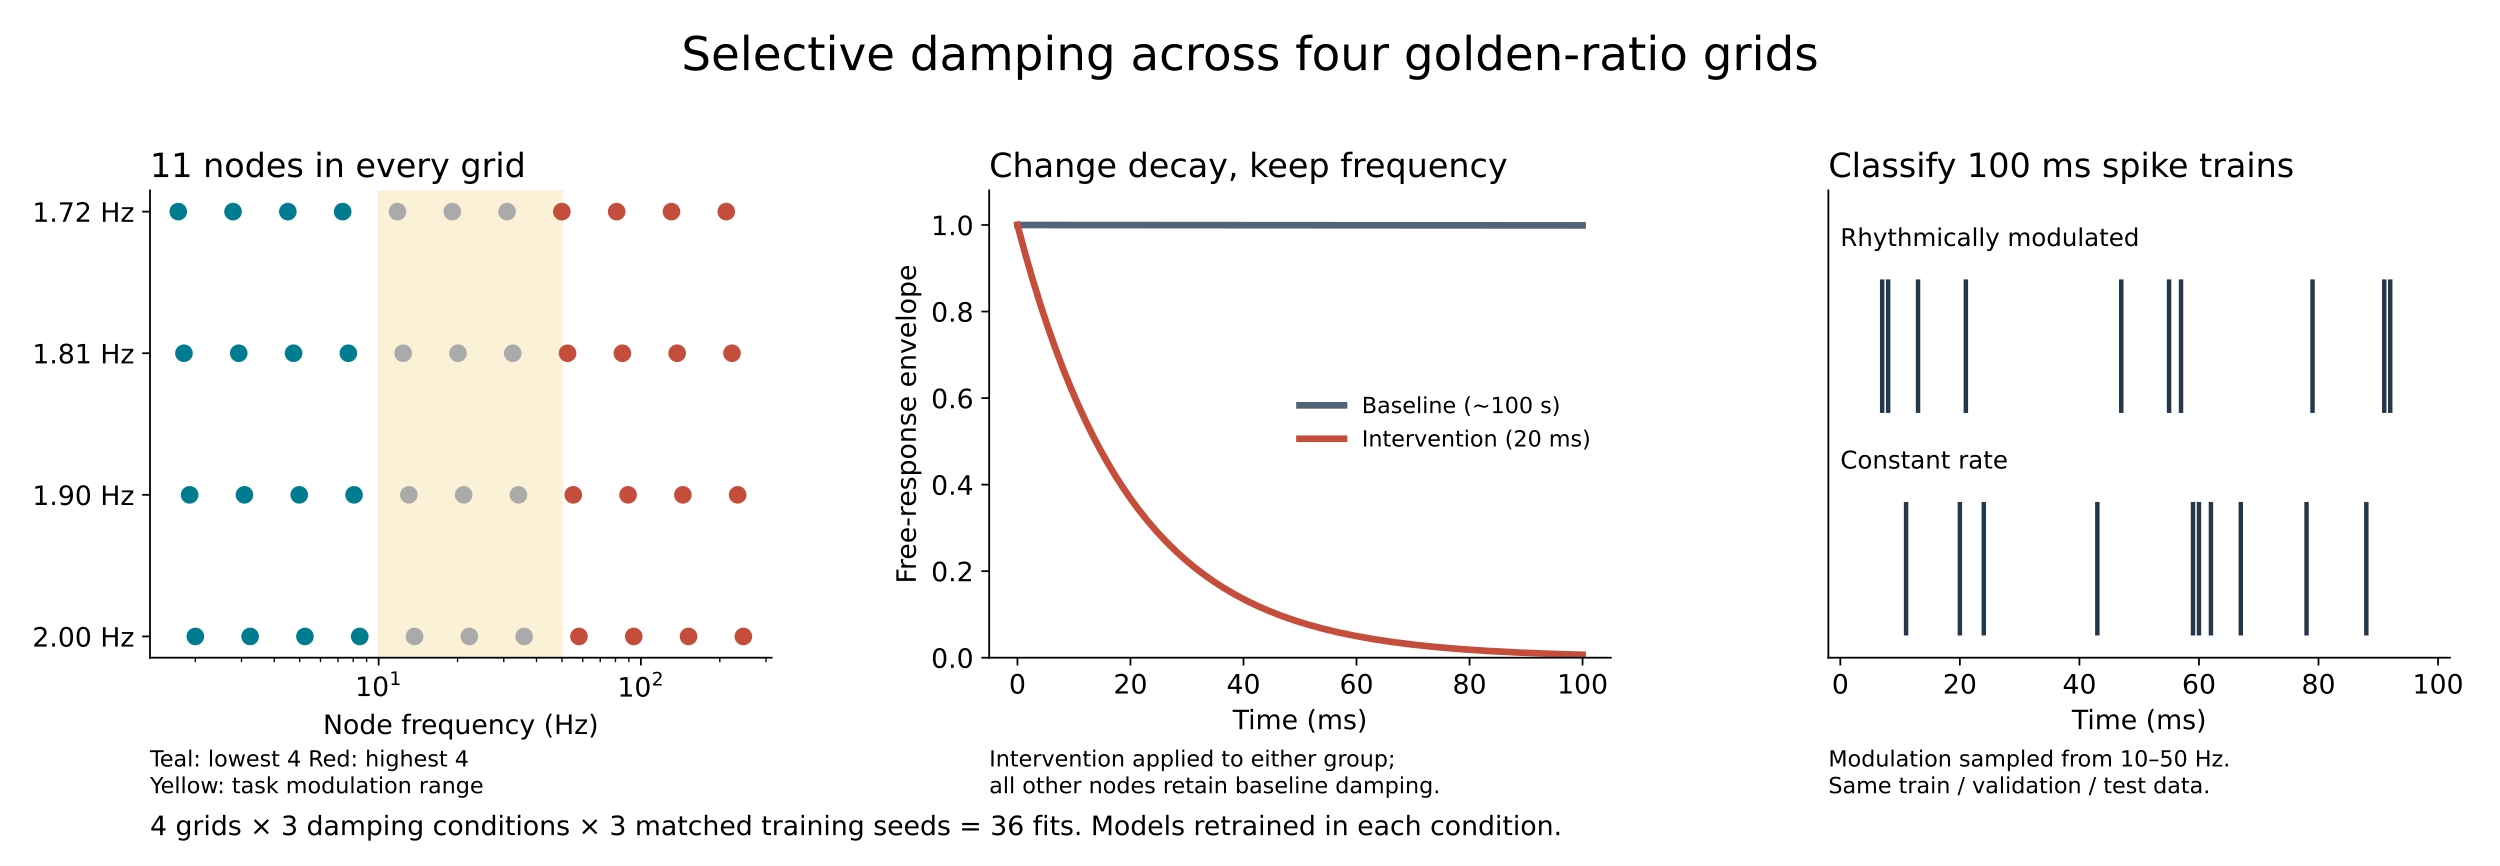
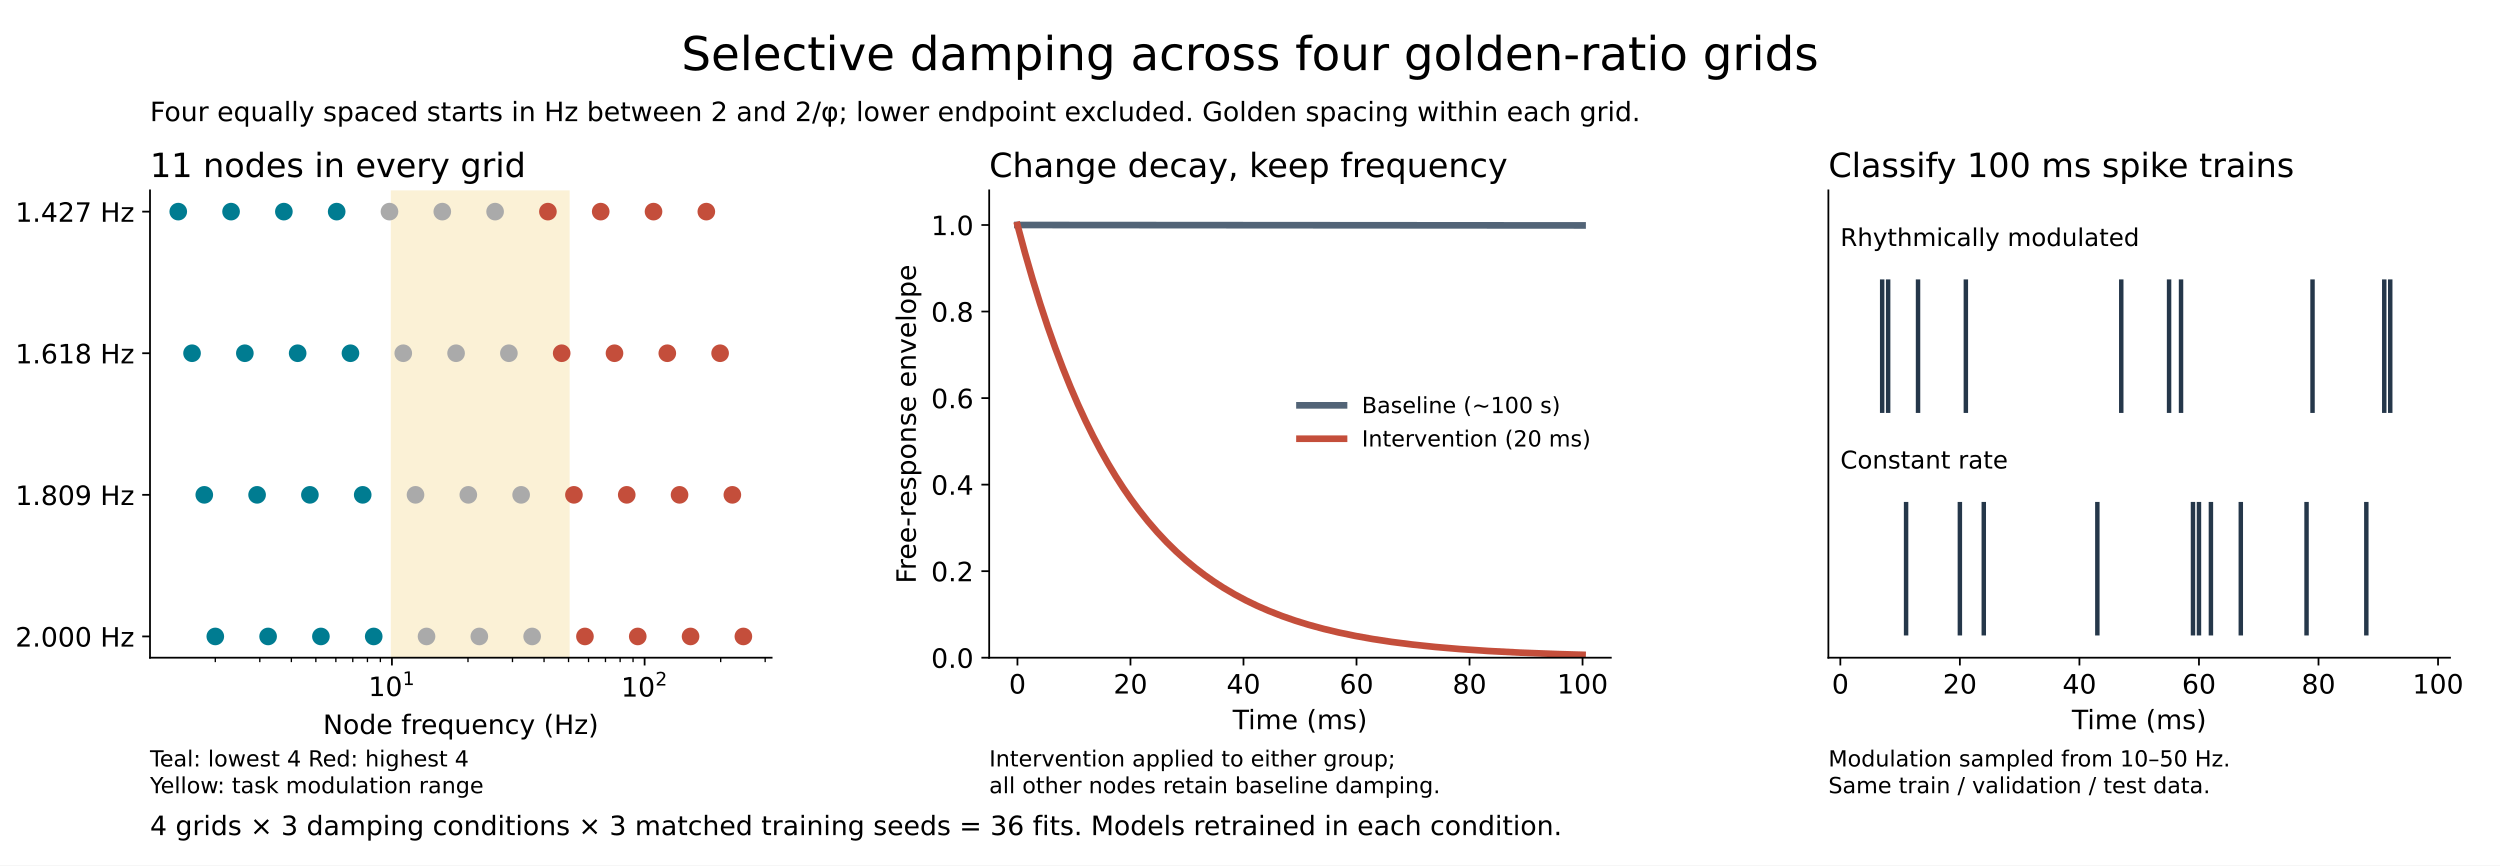
<svg xmlns="http://www.w3.org/2000/svg" xmlns:xlink="http://www.w3.org/1999/xlink" width="1123.2pt" height="388.8pt" viewBox="0 0 1123.2 388.8" version="1.1">
  <defs>
    <style type="text/css">*{stroke-linejoin: round; stroke-linecap: butt}</style>
  </defs>
  <g id="figure_1">
    <g id="patch_1">
      <path d="M 0 388.8 L 1123.2 388.8 L 1123.2 0 L 0 0 z " style="fill: #ffffff" />
    </g>
    <g id="axes_1">
      <g id="patch_2">
        <path d="M 67.392 295.488 L 346.674 295.488 L 346.674 85.536 L 67.392 85.536 z " style="fill: #ffffff" />
      </g>
      <g id="patch_3">
-         <path d="M 170.114 295.488 L 252.467 295.488 L 252.467 85.536 L 170.114 85.536 z " clip-path="url(#pffa0cc10d2)" style="fill: #f1cf75; opacity: 0.3; stroke: #f1cf75; stroke-linejoin: miter" />
+         <path d="M 176.082 295.488 L 255.435 295.488 L 255.435 85.536 L 176.082 85.536 z " clip-path="url(#p1a010ccab4)" style="fill: #f1cf75; opacity: 0.3; stroke: #f1cf75; stroke-linejoin: miter" />
      </g>
      <g id="PathCollection_1">
        <defs>
-           <path id="m95079f60ad" d="M 0 3.464 C 0.919 3.464 1.8 3.099 2.449 2.449 C 3.099 1.8 3.464 0.919 3.464 0 C 3.464 -0.919 3.099 -1.8 2.449 -2.449 C 1.8 -3.099 0.919 -3.464 0 -3.464 C -0.919 -3.464 -1.8 -3.099 -2.449 -2.449 C -3.099 -1.8 -3.464 -0.919 -3.464 0 C -3.464 0.919 -3.099 1.8 -2.449 2.449 C -1.8 3.099 -0.919 3.464 0 3.464 z " style="stroke: #007c91" />
+           <path id="mc87173287a" d="M 0 3.464 C 0.919 3.464 1.8 3.099 2.449 2.449 C 3.099 1.8 3.464 0.919 3.464 0 C 3.464 -0.919 3.099 -1.8 2.449 -2.449 C 1.8 -3.099 0.919 -3.464 0 -3.464 C -0.919 -3.464 -1.8 -3.099 -2.449 -2.449 C -3.099 -1.8 -3.464 -0.919 -3.464 0 C -3.464 0.919 -3.099 1.8 -2.449 2.449 C -1.8 3.099 -0.919 3.464 0 3.464 z " style="stroke: #007c91" />
        </defs>
-         <g clip-path="url(#pffa0cc10d2)">
-           <use xlink:href="#m95079f60ad" x="87.762" y="285.945" style="fill: #007c91; stroke: #007c91" />
-           <use xlink:href="#m95079f60ad" x="112.384" y="285.945" style="fill: #007c91; stroke: #007c91" />
-           <use xlink:href="#m95079f60ad" x="137.005" y="285.945" style="fill: #007c91; stroke: #007c91" />
-           <use xlink:href="#m95079f60ad" x="161.627" y="285.945" style="fill: #007c91; stroke: #007c91" />
+         <g clip-path="url(#p1a010ccab4)">
+           <use xlink:href="#mc87173287a" x="96.728" y="285.945" style="fill: #007c91; stroke: #007c91" />
+           <use xlink:href="#mc87173287a" x="120.453" y="285.945" style="fill: #007c91; stroke: #007c91" />
+           <use xlink:href="#mc87173287a" x="144.179" y="285.945" style="fill: #007c91; stroke: #007c91" />
+           <use xlink:href="#mc87173287a" x="167.904" y="285.945" style="fill: #007c91; stroke: #007c91" />
        </g>
      </g>
      <g id="PathCollection_2">
        <defs>
-           <path id="m338fa747eb" d="M 0 3.464 C 0.919 3.464 1.8 3.099 2.449 2.449 C 3.099 1.8 3.464 0.919 3.464 0 C 3.464 -0.919 3.099 -1.8 2.449 -2.449 C 1.8 -3.099 0.919 -3.464 0 -3.464 C -0.919 -3.464 -1.8 -3.099 -2.449 -2.449 C -3.099 -1.8 -3.464 -0.919 -3.464 0 C -3.464 0.919 -3.099 1.8 -2.449 2.449 C -1.8 3.099 -0.919 3.464 0 3.464 z " style="stroke: #aaaaaa" />
+           <path id="mfd37c1ee9c" d="M 0 3.464 C 0.919 3.464 1.8 3.099 2.449 2.449 C 3.099 1.8 3.464 0.919 3.464 0 C 3.464 -0.919 3.099 -1.8 2.449 -2.449 C 1.8 -3.099 0.919 -3.464 0 -3.464 C -0.919 -3.464 -1.8 -3.099 -2.449 -2.449 C -3.099 -1.8 -3.464 -0.919 -3.464 0 C -3.464 0.919 -3.099 1.8 -2.449 2.449 C -1.8 3.099 -0.919 3.464 0 3.464 z " style="stroke: #aaaaaa" />
        </defs>
-         <g clip-path="url(#pffa0cc10d2)">
-           <use xlink:href="#m338fa747eb" x="186.249" y="285.945" style="fill: #aaaaaa; stroke: #aaaaaa" />
-           <use xlink:href="#m338fa747eb" x="210.871" y="285.945" style="fill: #aaaaaa; stroke: #aaaaaa" />
-           <use xlink:href="#m338fa747eb" x="235.492" y="285.945" style="fill: #aaaaaa; stroke: #aaaaaa" />
+         <g clip-path="url(#p1a010ccab4)">
+           <use xlink:href="#mfd37c1ee9c" x="191.629" y="285.945" style="fill: #aaaaaa; stroke: #aaaaaa" />
+           <use xlink:href="#mfd37c1ee9c" x="215.354" y="285.945" style="fill: #aaaaaa; stroke: #aaaaaa" />
+           <use xlink:href="#mfd37c1ee9c" x="239.079" y="285.945" style="fill: #aaaaaa; stroke: #aaaaaa" />
        </g>
      </g>
      <g id="PathCollection_3">
        <defs>
-           <path id="m50a2bd7479" d="M 0 3.464 C 0.919 3.464 1.8 3.099 2.449 2.449 C 3.099 1.8 3.464 0.919 3.464 0 C 3.464 -0.919 3.099 -1.8 2.449 -2.449 C 1.8 -3.099 0.919 -3.464 0 -3.464 C -0.919 -3.464 -1.8 -3.099 -2.449 -2.449 C -3.099 -1.8 -3.464 -0.919 -3.464 0 C -3.464 0.919 -3.099 1.8 -2.449 2.449 C -1.8 3.099 -0.919 3.464 0 3.464 z " style="stroke: #c44e3b" />
+           <path id="m18fc895b83" d="M 0 3.464 C 0.919 3.464 1.8 3.099 2.449 2.449 C 3.099 1.8 3.464 0.919 3.464 0 C 3.464 -0.919 3.099 -1.8 2.449 -2.449 C 1.8 -3.099 0.919 -3.464 0 -3.464 C -0.919 -3.464 -1.8 -3.099 -2.449 -2.449 C -3.099 -1.8 -3.464 -0.919 -3.464 0 C -3.464 0.919 -3.099 1.8 -2.449 2.449 C -1.8 3.099 -0.919 3.464 0 3.464 z " style="stroke: #c44e3b" />
        </defs>
-         <g clip-path="url(#pffa0cc10d2)">
-           <use xlink:href="#m50a2bd7479" x="260.114" y="285.945" style="fill: #c44e3b; stroke: #c44e3b" />
-           <use xlink:href="#m50a2bd7479" x="284.736" y="285.945" style="fill: #c44e3b; stroke: #c44e3b" />
-           <use xlink:href="#m50a2bd7479" x="309.358" y="285.945" style="fill: #c44e3b; stroke: #c44e3b" />
-           <use xlink:href="#m50a2bd7479" x="333.98" y="285.945" style="fill: #c44e3b; stroke: #c44e3b" />
+         <g clip-path="url(#p1a010ccab4)">
+           <use xlink:href="#m18fc895b83" x="262.804" y="285.945" style="fill: #c44e3b; stroke: #c44e3b" />
+           <use xlink:href="#m18fc895b83" x="286.529" y="285.945" style="fill: #c44e3b; stroke: #c44e3b" />
+           <use xlink:href="#m18fc895b83" x="310.254" y="285.945" style="fill: #c44e3b; stroke: #c44e3b" />
+           <use xlink:href="#m18fc895b83" x="333.98" y="285.945" style="fill: #c44e3b; stroke: #c44e3b" />
        </g>
      </g>
      <g id="PathCollection_4">
-         <g clip-path="url(#pffa0cc10d2)">
-           <use xlink:href="#m95079f60ad" x="85.203" y="222.323" style="fill: #007c91; stroke: #007c91" />
-           <use xlink:href="#m95079f60ad" x="109.825" y="222.323" style="fill: #007c91; stroke: #007c91" />
-           <use xlink:href="#m95079f60ad" x="134.447" y="222.323" style="fill: #007c91; stroke: #007c91" />
-           <use xlink:href="#m95079f60ad" x="159.069" y="222.323" style="fill: #007c91; stroke: #007c91" />
+         <g clip-path="url(#p1a010ccab4)">
+           <use xlink:href="#mc87173287a" x="91.78" y="222.323" style="fill: #007c91; stroke: #007c91" />
+           <use xlink:href="#mc87173287a" x="115.505" y="222.323" style="fill: #007c91; stroke: #007c91" />
+           <use xlink:href="#mc87173287a" x="139.23" y="222.323" style="fill: #007c91; stroke: #007c91" />
+           <use xlink:href="#mc87173287a" x="162.955" y="222.323" style="fill: #007c91; stroke: #007c91" />
        </g>
      </g>
      <g id="PathCollection_5">
-         <g clip-path="url(#pffa0cc10d2)">
-           <use xlink:href="#m338fa747eb" x="183.691" y="222.323" style="fill: #aaaaaa; stroke: #aaaaaa" />
-           <use xlink:href="#m338fa747eb" x="208.312" y="222.323" style="fill: #aaaaaa; stroke: #aaaaaa" />
-           <use xlink:href="#m338fa747eb" x="232.934" y="222.323" style="fill: #aaaaaa; stroke: #aaaaaa" />
+         <g clip-path="url(#p1a010ccab4)">
+           <use xlink:href="#mfd37c1ee9c" x="186.681" y="222.323" style="fill: #aaaaaa; stroke: #aaaaaa" />
+           <use xlink:href="#mfd37c1ee9c" x="210.406" y="222.323" style="fill: #aaaaaa; stroke: #aaaaaa" />
+           <use xlink:href="#mfd37c1ee9c" x="234.131" y="222.323" style="fill: #aaaaaa; stroke: #aaaaaa" />
        </g>
      </g>
      <g id="PathCollection_6">
-         <g clip-path="url(#pffa0cc10d2)">
-           <use xlink:href="#m50a2bd7479" x="257.556" y="222.323" style="fill: #c44e3b; stroke: #c44e3b" />
-           <use xlink:href="#m50a2bd7479" x="282.178" y="222.323" style="fill: #c44e3b; stroke: #c44e3b" />
-           <use xlink:href="#m50a2bd7479" x="306.799" y="222.323" style="fill: #c44e3b; stroke: #c44e3b" />
-           <use xlink:href="#m50a2bd7479" x="331.421" y="222.323" style="fill: #c44e3b; stroke: #c44e3b" />
+         <g clip-path="url(#p1a010ccab4)">
+           <use xlink:href="#m18fc895b83" x="257.856" y="222.323" style="fill: #c44e3b; stroke: #c44e3b" />
+           <use xlink:href="#m18fc895b83" x="281.581" y="222.323" style="fill: #c44e3b; stroke: #c44e3b" />
+           <use xlink:href="#m18fc895b83" x="305.306" y="222.323" style="fill: #c44e3b; stroke: #c44e3b" />
+           <use xlink:href="#m18fc895b83" x="329.031" y="222.323" style="fill: #c44e3b; stroke: #c44e3b" />
        </g>
      </g>
      <g id="PathCollection_7">
-         <g clip-path="url(#pffa0cc10d2)">
-           <use xlink:href="#m95079f60ad" x="82.645" y="158.701" style="fill: #007c91; stroke: #007c91" />
-           <use xlink:href="#m95079f60ad" x="107.267" y="158.701" style="fill: #007c91; stroke: #007c91" />
-           <use xlink:href="#m95079f60ad" x="131.889" y="158.701" style="fill: #007c91; stroke: #007c91" />
-           <use xlink:href="#m95079f60ad" x="156.51" y="158.701" style="fill: #007c91; stroke: #007c91" />
+         <g clip-path="url(#p1a010ccab4)">
+           <use xlink:href="#mc87173287a" x="86.279" y="158.701" style="fill: #007c91; stroke: #007c91" />
+           <use xlink:href="#mc87173287a" x="110.004" y="158.701" style="fill: #007c91; stroke: #007c91" />
+           <use xlink:href="#mc87173287a" x="133.729" y="158.701" style="fill: #007c91; stroke: #007c91" />
+           <use xlink:href="#mc87173287a" x="157.455" y="158.701" style="fill: #007c91; stroke: #007c91" />
        </g>
      </g>
      <g id="PathCollection_8">
-         <g clip-path="url(#pffa0cc10d2)">
-           <use xlink:href="#m338fa747eb" x="181.132" y="158.701" style="fill: #aaaaaa; stroke: #aaaaaa" />
-           <use xlink:href="#m338fa747eb" x="205.754" y="158.701" style="fill: #aaaaaa; stroke: #aaaaaa" />
-           <use xlink:href="#m338fa747eb" x="230.376" y="158.701" style="fill: #aaaaaa; stroke: #aaaaaa" />
+         <g clip-path="url(#p1a010ccab4)">
+           <use xlink:href="#mfd37c1ee9c" x="181.18" y="158.701" style="fill: #aaaaaa; stroke: #aaaaaa" />
+           <use xlink:href="#mfd37c1ee9c" x="204.905" y="158.701" style="fill: #aaaaaa; stroke: #aaaaaa" />
+           <use xlink:href="#mfd37c1ee9c" x="228.63" y="158.701" style="fill: #aaaaaa; stroke: #aaaaaa" />
        </g>
      </g>
      <g id="PathCollection_9">
-         <g clip-path="url(#pffa0cc10d2)">
-           <use xlink:href="#m50a2bd7479" x="254.997" y="158.701" style="fill: #c44e3b; stroke: #c44e3b" />
-           <use xlink:href="#m50a2bd7479" x="279.619" y="158.701" style="fill: #c44e3b; stroke: #c44e3b" />
-           <use xlink:href="#m50a2bd7479" x="304.241" y="158.701" style="fill: #c44e3b; stroke: #c44e3b" />
-           <use xlink:href="#m50a2bd7479" x="328.863" y="158.701" style="fill: #c44e3b; stroke: #c44e3b" />
+         <g clip-path="url(#p1a010ccab4)">
+           <use xlink:href="#m18fc895b83" x="252.355" y="158.701" style="fill: #c44e3b; stroke: #c44e3b" />
+           <use xlink:href="#m18fc895b83" x="276.08" y="158.701" style="fill: #c44e3b; stroke: #c44e3b" />
+           <use xlink:href="#m18fc895b83" x="299.805" y="158.701" style="fill: #c44e3b; stroke: #c44e3b" />
+           <use xlink:href="#m18fc895b83" x="323.53" y="158.701" style="fill: #c44e3b; stroke: #c44e3b" />
        </g>
      </g>
      <g id="PathCollection_10">
-         <g clip-path="url(#pffa0cc10d2)">
-           <use xlink:href="#m95079f60ad" x="80.087" y="95.079" style="fill: #007c91; stroke: #007c91" />
-           <use xlink:href="#m95079f60ad" x="104.708" y="95.079" style="fill: #007c91; stroke: #007c91" />
-           <use xlink:href="#m95079f60ad" x="129.33" y="95.079" style="fill: #007c91; stroke: #007c91" />
-           <use xlink:href="#m95079f60ad" x="153.952" y="95.079" style="fill: #007c91; stroke: #007c91" />
+         <g clip-path="url(#p1a010ccab4)">
+           <use xlink:href="#mc87173287a" x="80.087" y="95.079" style="fill: #007c91; stroke: #007c91" />
+           <use xlink:href="#mc87173287a" x="103.812" y="95.079" style="fill: #007c91; stroke: #007c91" />
+           <use xlink:href="#mc87173287a" x="127.537" y="95.079" style="fill: #007c91; stroke: #007c91" />
+           <use xlink:href="#mc87173287a" x="151.262" y="95.079" style="fill: #007c91; stroke: #007c91" />
        </g>
      </g>
      <g id="PathCollection_11">
-         <g clip-path="url(#pffa0cc10d2)">
-           <use xlink:href="#m338fa747eb" x="178.574" y="95.079" style="fill: #aaaaaa; stroke: #aaaaaa" />
-           <use xlink:href="#m338fa747eb" x="203.195" y="95.079" style="fill: #aaaaaa; stroke: #aaaaaa" />
-           <use xlink:href="#m338fa747eb" x="227.817" y="95.079" style="fill: #aaaaaa; stroke: #aaaaaa" />
+         <g clip-path="url(#p1a010ccab4)">
+           <use xlink:href="#mfd37c1ee9c" x="174.987" y="95.079" style="fill: #aaaaaa; stroke: #aaaaaa" />
+           <use xlink:href="#mfd37c1ee9c" x="198.712" y="95.079" style="fill: #aaaaaa; stroke: #aaaaaa" />
+           <use xlink:href="#mfd37c1ee9c" x="222.437" y="95.079" style="fill: #aaaaaa; stroke: #aaaaaa" />
        </g>
      </g>
      <g id="PathCollection_12">
-         <g clip-path="url(#pffa0cc10d2)">
-           <use xlink:href="#m50a2bd7479" x="252.439" y="95.079" style="fill: #c44e3b; stroke: #c44e3b" />
-           <use xlink:href="#m50a2bd7479" x="277.061" y="95.079" style="fill: #c44e3b; stroke: #c44e3b" />
-           <use xlink:href="#m50a2bd7479" x="301.682" y="95.079" style="fill: #c44e3b; stroke: #c44e3b" />
-           <use xlink:href="#m50a2bd7479" x="326.304" y="95.079" style="fill: #c44e3b; stroke: #c44e3b" />
+         <g clip-path="url(#p1a010ccab4)">
+           <use xlink:href="#m18fc895b83" x="246.163" y="95.079" style="fill: #c44e3b; stroke: #c44e3b" />
+           <use xlink:href="#m18fc895b83" x="269.888" y="95.079" style="fill: #c44e3b; stroke: #c44e3b" />
+           <use xlink:href="#m18fc895b83" x="293.613" y="95.079" style="fill: #c44e3b; stroke: #c44e3b" />
+           <use xlink:href="#m18fc895b83" x="317.338" y="95.079" style="fill: #c44e3b; stroke: #c44e3b" />
        </g>
      </g>
      <g id="matplotlib.axis_1">
        <g id="xtick_1">
          <g id="line2d_1">
            <defs>
-               <path id="mb43601b76a" d="M 0 0 L 0 3.5 " style="stroke: #000000; stroke-width: 0.8" />
+               <path id="mfb745b99f3" d="M 0 0 L 0 3.5 " style="stroke: #000000; stroke-width: 0.8" />
            </defs>
            <g>
-               <use xlink:href="#mb43601b76a" x="170.114" y="295.488" style="stroke: #000000; stroke-width: 0.8" />
+               <use xlink:href="#mfb745b99f3" x="176.082" y="295.488" style="stroke: #000000; stroke-width: 0.8" />
            </g>
          </g>
          <g id="text_1">
-             <g transform="translate(159.5543 313.648)">
+             <g transform="translate(165.5216 313.648)">
              <text>
                <tspan x="0" y="-0.919" style="font-size: 12px; font-family: 'DejaVu Sans'">1</tspan>
                <tspan x="7.635" y="-0.919" style="font-size: 12px; font-family: 'DejaVu Sans'">0</tspan>
                <tspan x="15.384" y="-5.875" style="font-size: 8.4px; font-family: 'DejaVu Sans'">1</tspan>
              </text>
            </g>
          </g>
        </g>
        <g id="xtick_2">
          <g id="line2d_2">
            <g>
-               <use xlink:href="#mb43601b76a" x="287.934" y="295.488" style="stroke: #000000; stroke-width: 0.8" />
+               <use xlink:href="#mfb745b99f3" x="289.611" y="295.488" style="stroke: #000000; stroke-width: 0.8" />
            </g>
          </g>
          <g id="text_2">
-             <g transform="translate(277.3738 313.768)">
+             <g transform="translate(279.0507 313.768)">
              <text>
                <tspan x="0" y="-0.81" style="font-size: 12px; font-family: 'DejaVu Sans'">1</tspan>
                <tspan x="7.635" y="-0.81" style="font-size: 12px; font-family: 'DejaVu Sans'">0</tspan>
                <tspan x="15.384" y="-5.766" style="font-size: 8.4px; font-family: 'DejaVu Sans'">2</tspan>
              </text>
            </g>
          </g>
        </g>
        <g id="xtick_3">
          <g id="line2d_3">
            <defs>
-               <path id="mdb4f5fe870" d="M 0 0 L 0 2 " style="stroke: #000000; stroke-width: 0.6" />
+               <path id="m3698ec9ee4" d="M 0 0 L 0 2 " style="stroke: #000000; stroke-width: 0.6" />
            </defs>
            <g>
-               <use xlink:href="#mdb4f5fe870" x="87.762" y="295.488" style="stroke: #000000; stroke-width: 0.6" />
+               <use xlink:href="#m3698ec9ee4" x="96.728" y="295.488" style="stroke: #000000; stroke-width: 0.6" />
            </g>
          </g>
        </g>
        <g id="xtick_4">
          <g id="line2d_4">
            <g>
-               <use xlink:href="#mdb4f5fe870" x="108.509" y="295.488" style="stroke: #000000; stroke-width: 0.6" />
+               <use xlink:href="#m3698ec9ee4" x="116.72" y="295.488" style="stroke: #000000; stroke-width: 0.6" />
            </g>
          </g>
        </g>
        <g id="xtick_5">
          <g id="line2d_5">
            <g>
-               <use xlink:href="#mdb4f5fe870" x="123.229" y="295.488" style="stroke: #000000; stroke-width: 0.6" />
+               <use xlink:href="#m3698ec9ee4" x="130.904" y="295.488" style="stroke: #000000; stroke-width: 0.6" />
            </g>
          </g>
        </g>
        <g id="xtick_6">
          <g id="line2d_6">
            <g>
-               <use xlink:href="#mdb4f5fe870" x="134.647" y="295.488" style="stroke: #000000; stroke-width: 0.6" />
+               <use xlink:href="#m3698ec9ee4" x="141.906" y="295.488" style="stroke: #000000; stroke-width: 0.6" />
            </g>
          </g>
        </g>
        <g id="xtick_7">
          <g id="line2d_7">
            <g>
-               <use xlink:href="#mdb4f5fe870" x="143.976" y="295.488" style="stroke: #000000; stroke-width: 0.6" />
+               <use xlink:href="#m3698ec9ee4" x="150.895" y="295.488" style="stroke: #000000; stroke-width: 0.6" />
            </g>
          </g>
        </g>
        <g id="xtick_8">
          <g id="line2d_8">
            <g>
-               <use xlink:href="#mdb4f5fe870" x="151.864" y="295.488" style="stroke: #000000; stroke-width: 0.6" />
+               <use xlink:href="#m3698ec9ee4" x="158.496" y="295.488" style="stroke: #000000; stroke-width: 0.6" />
            </g>
          </g>
        </g>
        <g id="xtick_9">
          <g id="line2d_9">
            <g>
-               <use xlink:href="#mdb4f5fe870" x="158.696" y="295.488" style="stroke: #000000; stroke-width: 0.6" />
+               <use xlink:href="#m3698ec9ee4" x="165.08" y="295.488" style="stroke: #000000; stroke-width: 0.6" />
            </g>
          </g>
        </g>
        <g id="xtick_10">
          <g id="line2d_10">
            <g>
-               <use xlink:href="#mdb4f5fe870" x="164.723" y="295.488" style="stroke: #000000; stroke-width: 0.6" />
+               <use xlink:href="#m3698ec9ee4" x="170.887" y="295.488" style="stroke: #000000; stroke-width: 0.6" />
            </g>
          </g>
        </g>
        <g id="xtick_11">
          <g id="line2d_11">
            <g>
-               <use xlink:href="#mdb4f5fe870" x="205.581" y="295.488" style="stroke: #000000; stroke-width: 0.6" />
+               <use xlink:href="#m3698ec9ee4" x="210.257" y="295.488" style="stroke: #000000; stroke-width: 0.6" />
            </g>
          </g>
        </g>
        <g id="xtick_12">
          <g id="line2d_12">
            <g>
-               <use xlink:href="#mdb4f5fe870" x="226.328" y="295.488" style="stroke: #000000; stroke-width: 0.6" />
+               <use xlink:href="#m3698ec9ee4" x="230.249" y="295.488" style="stroke: #000000; stroke-width: 0.6" />
            </g>
          </g>
        </g>
        <g id="xtick_13">
          <g id="line2d_13">
            <g>
-               <use xlink:href="#mdb4f5fe870" x="241.049" y="295.488" style="stroke: #000000; stroke-width: 0.6" />
+               <use xlink:href="#m3698ec9ee4" x="244.433" y="295.488" style="stroke: #000000; stroke-width: 0.6" />
            </g>
          </g>
        </g>
        <g id="xtick_14">
          <g id="line2d_14">
            <g>
-               <use xlink:href="#mdb4f5fe870" x="252.467" y="295.488" style="stroke: #000000; stroke-width: 0.6" />
+               <use xlink:href="#m3698ec9ee4" x="255.435" y="295.488" style="stroke: #000000; stroke-width: 0.6" />
            </g>
          </g>
        </g>
        <g id="xtick_15">
          <g id="line2d_15">
            <g>
-               <use xlink:href="#mdb4f5fe870" x="261.796" y="295.488" style="stroke: #000000; stroke-width: 0.6" />
+               <use xlink:href="#m3698ec9ee4" x="264.424" y="295.488" style="stroke: #000000; stroke-width: 0.6" />
            </g>
          </g>
        </g>
        <g id="xtick_16">
          <g id="line2d_16">
            <g>
-               <use xlink:href="#mdb4f5fe870" x="269.683" y="295.488" style="stroke: #000000; stroke-width: 0.6" />
+               <use xlink:href="#m3698ec9ee4" x="272.025" y="295.488" style="stroke: #000000; stroke-width: 0.6" />
            </g>
          </g>
        </g>
        <g id="xtick_17">
          <g id="line2d_17">
            <g>
-               <use xlink:href="#mdb4f5fe870" x="276.516" y="295.488" style="stroke: #000000; stroke-width: 0.6" />
+               <use xlink:href="#m3698ec9ee4" x="278.609" y="295.488" style="stroke: #000000; stroke-width: 0.6" />
            </g>
          </g>
        </g>
        <g id="xtick_18">
          <g id="line2d_18">
            <g>
-               <use xlink:href="#mdb4f5fe870" x="282.543" y="295.488" style="stroke: #000000; stroke-width: 0.6" />
+               <use xlink:href="#m3698ec9ee4" x="284.416" y="295.488" style="stroke: #000000; stroke-width: 0.6" />
            </g>
          </g>
        </g>
        <g id="xtick_19">
          <g id="line2d_19">
            <g>
-               <use xlink:href="#mdb4f5fe870" x="323.401" y="295.488" style="stroke: #000000; stroke-width: 0.6" />
+               <use xlink:href="#m3698ec9ee4" x="323.786" y="295.488" style="stroke: #000000; stroke-width: 0.6" />
            </g>
          </g>
        </g>
        <g id="xtick_20">
          <g id="line2d_20">
            <g>
-               <use xlink:href="#mdb4f5fe870" x="344.148" y="295.488" style="stroke: #000000; stroke-width: 0.6" />
+               <use xlink:href="#m3698ec9ee4" x="343.778" y="295.488" style="stroke: #000000; stroke-width: 0.6" />
            </g>
          </g>
        </g>
        <g id="text_3">
          <text style="font-size: 12px; font-family: 'DejaVu Sans'; text-anchor: middle" x="207.033" y="329.769" transform="rotate(-0 207.0331 329.7689)">Node frequency (Hz)</text>
        </g>
      </g>
      <g id="matplotlib.axis_2">
        <g id="ytick_1">
          <g id="line2d_21">
            <defs>
-               <path id="mdc897223fb" d="M 0 0 L -3.5 0 " style="stroke: #000000; stroke-width: 0.8" />
+               <path id="mecea7961d4" d="M 0 0 L -3.5 0 " style="stroke: #000000; stroke-width: 0.8" />
            </defs>
            <g>
-               <use xlink:href="#mdc897223fb" x="67.392" y="285.945" style="stroke: #000000; stroke-width: 0.8" />
+               <use xlink:href="#mecea7961d4" x="67.392" y="285.945" style="stroke: #000000; stroke-width: 0.8" />
            </g>
          </g>
          <g id="text_4">
-             <text style="font-size: 12px; font-family: 'DejaVu Sans'; text-anchor: end" x="60.392" y="290.503" transform="rotate(-0 60.392 290.5033)">2.00 Hz</text>
+             <text style="font-size: 12px; font-family: 'DejaVu Sans'; text-anchor: end" x="60.392" y="290.503" transform="rotate(-0 60.392 290.5033)">2.000 Hz</text>
          </g>
        </g>
        <g id="ytick_2">
          <g id="line2d_22">
            <g>
-               <use xlink:href="#mdc897223fb" x="67.392" y="222.323" style="stroke: #000000; stroke-width: 0.8" />
+               <use xlink:href="#mecea7961d4" x="67.392" y="222.323" style="stroke: #000000; stroke-width: 0.8" />
            </g>
          </g>
          <g id="text_5">
-             <text style="font-size: 12px; font-family: 'DejaVu Sans'; text-anchor: end" x="60.392" y="226.882" transform="rotate(-0 60.392 226.8815)">1.90 Hz</text>
+             <text style="font-size: 12px; font-family: 'DejaVu Sans'; text-anchor: end" x="60.392" y="226.882" transform="rotate(-0 60.392 226.8815)">1.809 Hz</text>
          </g>
        </g>
        <g id="ytick_3">
          <g id="line2d_23">
            <g>
-               <use xlink:href="#mdc897223fb" x="67.392" y="158.701" style="stroke: #000000; stroke-width: 0.8" />
+               <use xlink:href="#mecea7961d4" x="67.392" y="158.701" style="stroke: #000000; stroke-width: 0.8" />
            </g>
          </g>
          <g id="text_6">
-             <text style="font-size: 12px; font-family: 'DejaVu Sans'; text-anchor: end" x="60.392" y="163.26" transform="rotate(-0 60.392 163.2597)">1.81 Hz</text>
+             <text style="font-size: 12px; font-family: 'DejaVu Sans'; text-anchor: end" x="60.392" y="163.26" transform="rotate(-0 60.392 163.2597)">1.618 Hz</text>
          </g>
        </g>
        <g id="ytick_4">
          <g id="line2d_24">
            <g>
-               <use xlink:href="#mdc897223fb" x="67.392" y="95.079" style="stroke: #000000; stroke-width: 0.8" />
+               <use xlink:href="#mecea7961d4" x="67.392" y="95.079" style="stroke: #000000; stroke-width: 0.8" />
            </g>
          </g>
          <g id="text_7">
-             <text style="font-size: 12px; font-family: 'DejaVu Sans'; text-anchor: end" x="60.392" y="99.638" transform="rotate(-0 60.392 99.63787)">1.72 Hz</text>
+             <text style="font-size: 12px; font-family: 'DejaVu Sans'; text-anchor: end" x="60.392" y="99.638" transform="rotate(-0 60.392 99.63787)">1.427 Hz</text>
          </g>
        </g>
      </g>
      <g id="patch_4">
        <path d="M 67.392 295.488 L 67.392 85.536 " style="fill: none; stroke: #000000; stroke-width: 0.8; stroke-linejoin: miter; stroke-linecap: square" />
      </g>
      <g id="patch_5">
        <path d="M 67.392 295.488 L 346.674 295.488 " style="fill: none; stroke: #000000; stroke-width: 0.8; stroke-linejoin: miter; stroke-linecap: square" />
      </g>
      <g id="text_8">
        <text style="font-size: 10px; font-family: 'DejaVu Sans'" transform="translate(67.392 344.3713)">Teal: lowest 4   Red: highest 4</text>
        <text style="font-size: 10px; font-family: 'DejaVu Sans'" transform="translate(67.392 356.3741)">Yellow: task modulation range</text>
      </g>
      <g id="text_9">
        <text style="font-size: 15px; font-family: 'DejaVu Sans'; text-anchor: start" x="67.392" y="79.536" transform="rotate(-0 67.392 79.536)">11 nodes in every grid</text>
      </g>
    </g>
    <g id="axes_2">
      <g id="patch_6">
        <path d="M 444.423 295.488 L 723.705 295.488 L 723.705 85.536 L 444.423 85.536 z " style="fill: #ffffff" />
      </g>
      <g id="matplotlib.axis_3">
        <g id="xtick_21">
          <g id="line2d_25">
            <g>
-               <use xlink:href="#mb43601b76a" x="457.118" y="295.488" style="stroke: #000000; stroke-width: 0.8" />
+               <use xlink:href="#mfb745b99f3" x="457.118" y="295.488" style="stroke: #000000; stroke-width: 0.8" />
            </g>
          </g>
          <g id="text_10">
            <text style="font-size: 12px; font-family: 'DejaVu Sans'; text-anchor: middle" x="457.118" y="311.605" transform="rotate(-0 457.1176 311.6052)">0</text>
          </g>
        </g>
        <g id="xtick_22">
          <g id="line2d_26">
            <g>
-               <use xlink:href="#mb43601b76a" x="507.896" y="295.488" style="stroke: #000000; stroke-width: 0.8" />
+               <use xlink:href="#mfb745b99f3" x="507.896" y="295.488" style="stroke: #000000; stroke-width: 0.8" />
            </g>
          </g>
          <g id="text_11">
            <text style="font-size: 12px; font-family: 'DejaVu Sans'; text-anchor: middle" x="507.896" y="311.605" transform="rotate(-0 507.8961 311.6052)">20</text>
          </g>
        </g>
        <g id="xtick_23">
          <g id="line2d_27">
            <g>
-               <use xlink:href="#mb43601b76a" x="558.675" y="295.488" style="stroke: #000000; stroke-width: 0.8" />
+               <use xlink:href="#mfb745b99f3" x="558.675" y="295.488" style="stroke: #000000; stroke-width: 0.8" />
            </g>
          </g>
          <g id="text_12">
            <text style="font-size: 12px; font-family: 'DejaVu Sans'; text-anchor: middle" x="558.675" y="311.605" transform="rotate(-0 558.6747 311.6052)">40</text>
          </g>
        </g>
        <g id="xtick_24">
          <g id="line2d_28">
            <g>
-               <use xlink:href="#mb43601b76a" x="609.453" y="295.488" style="stroke: #000000; stroke-width: 0.8" />
+               <use xlink:href="#mfb745b99f3" x="609.453" y="295.488" style="stroke: #000000; stroke-width: 0.8" />
            </g>
          </g>
          <g id="text_13">
            <text style="font-size: 12px; font-family: 'DejaVu Sans'; text-anchor: middle" x="609.453" y="311.605" transform="rotate(-0 609.4533 311.6052)">60</text>
          </g>
        </g>
        <g id="xtick_25">
          <g id="line2d_29">
            <g>
-               <use xlink:href="#mb43601b76a" x="660.232" y="295.488" style="stroke: #000000; stroke-width: 0.8" />
+               <use xlink:href="#mfb745b99f3" x="660.232" y="295.488" style="stroke: #000000; stroke-width: 0.8" />
            </g>
          </g>
          <g id="text_14">
            <text style="font-size: 12px; font-family: 'DejaVu Sans'; text-anchor: middle" x="660.232" y="311.605" transform="rotate(-0 660.2319 311.6052)">80</text>
          </g>
        </g>
        <g id="xtick_26">
          <g id="line2d_30">
            <g>
-               <use xlink:href="#mb43601b76a" x="711.01" y="295.488" style="stroke: #000000; stroke-width: 0.8" />
+               <use xlink:href="#mfb745b99f3" x="711.01" y="295.488" style="stroke: #000000; stroke-width: 0.8" />
            </g>
          </g>
          <g id="text_15">
            <text style="font-size: 12px; font-family: 'DejaVu Sans'; text-anchor: middle" x="711.01" y="311.605" transform="rotate(-0 711.0104 311.6052)">100</text>
          </g>
        </g>
        <g id="text_16">
          <text style="font-size: 12px; font-family: 'DejaVu Sans'; text-anchor: middle" x="584.064" y="327.606" transform="rotate(-0 584.064 327.6061)">Time (ms)</text>
        </g>
      </g>
      <g id="matplotlib.axis_4">
        <g id="ytick_5">
          <g id="line2d_31">
            <g>
-               <use xlink:href="#mdc897223fb" x="444.423" y="295.488" style="stroke: #000000; stroke-width: 0.8" />
+               <use xlink:href="#mecea7961d4" x="444.423" y="295.488" style="stroke: #000000; stroke-width: 0.8" />
            </g>
          </g>
          <g id="text_17">
            <text style="font-size: 12px; font-family: 'DejaVu Sans'; text-anchor: end" x="437.423" y="300.047" transform="rotate(-0 437.4229 300.0466)">0.0</text>
          </g>
        </g>
        <g id="ytick_6">
          <g id="line2d_32">
            <g>
-               <use xlink:href="#mdc897223fb" x="444.423" y="256.608" style="stroke: #000000; stroke-width: 0.8" />
+               <use xlink:href="#mecea7961d4" x="444.423" y="256.608" style="stroke: #000000; stroke-width: 0.8" />
            </g>
          </g>
          <g id="text_18">
            <text style="font-size: 12px; font-family: 'DejaVu Sans'; text-anchor: end" x="437.423" y="261.167" transform="rotate(-0 437.4229 261.1666)">0.2</text>
          </g>
        </g>
        <g id="ytick_7">
          <g id="line2d_33">
            <g>
-               <use xlink:href="#mdc897223fb" x="444.423" y="217.728" style="stroke: #000000; stroke-width: 0.8" />
+               <use xlink:href="#mecea7961d4" x="444.423" y="217.728" style="stroke: #000000; stroke-width: 0.8" />
            </g>
          </g>
          <g id="text_19">
            <text style="font-size: 12px; font-family: 'DejaVu Sans'; text-anchor: end" x="437.423" y="222.287" transform="rotate(-0 437.4229 222.2866)">0.4</text>
          </g>
        </g>
        <g id="ytick_8">
          <g id="line2d_34">
            <g>
-               <use xlink:href="#mdc897223fb" x="444.423" y="178.848" style="stroke: #000000; stroke-width: 0.8" />
+               <use xlink:href="#mecea7961d4" x="444.423" y="178.848" style="stroke: #000000; stroke-width: 0.8" />
            </g>
          </g>
          <g id="text_20">
            <text style="font-size: 12px; font-family: 'DejaVu Sans'; text-anchor: end" x="437.423" y="183.407" transform="rotate(-0 437.4229 183.4066)">0.6</text>
          </g>
        </g>
        <g id="ytick_9">
          <g id="line2d_35">
            <g>
-               <use xlink:href="#mdc897223fb" x="444.423" y="139.968" style="stroke: #000000; stroke-width: 0.8" />
+               <use xlink:href="#mecea7961d4" x="444.423" y="139.968" style="stroke: #000000; stroke-width: 0.8" />
            </g>
          </g>
          <g id="text_21">
            <text style="font-size: 12px; font-family: 'DejaVu Sans'; text-anchor: end" x="437.423" y="144.527" transform="rotate(-0 437.4229 144.5266)">0.8</text>
          </g>
        </g>
        <g id="ytick_10">
          <g id="line2d_36">
            <g>
-               <use xlink:href="#mdc897223fb" x="444.423" y="101.088" style="stroke: #000000; stroke-width: 0.8" />
+               <use xlink:href="#mecea7961d4" x="444.423" y="101.088" style="stroke: #000000; stroke-width: 0.8" />
            </g>
          </g>
          <g id="text_22">
            <text style="font-size: 12px; font-family: 'DejaVu Sans'; text-anchor: end" x="437.423" y="105.647" transform="rotate(-0 437.4229 105.6466)">1.0</text>
          </g>
        </g>
        <g id="text_23">
          <text style="font-size: 12px; font-family: 'DejaVu Sans'; text-anchor: middle" x="411.456" y="190.512" transform="rotate(-90 411.4564 190.512)">Free-response envelope</text>
        </g>
      </g>
      <g id="line2d_37">
-         <path d="M 457.118 101.088 L 711.01 101.282 L 711.01 101.282 " clip-path="url(#p3800dbbffe)" style="fill: none; stroke: #526477; stroke-width: 3; stroke-linecap: square" />
+         <path d="M 457.118 101.088 L 711.01 101.282 L 711.01 101.282 " clip-path="url(#p593335719c)" style="fill: none; stroke: #526477; stroke-width: 3; stroke-linecap: square" />
      </g>
      <g id="line2d_38">
-         <path d="M 457.118 101.088 L 460.514 113.666 L 463.911 125.43 L 467.307 136.433 L 470.704 146.724 L 474.1 156.35 L 477.497 165.352 L 480.893 173.772 L 484.29 181.647 L 487.687 189.013 L 491.083 195.902 L 494.48 202.345 L 497.876 208.372 L 501.273 214.008 L 504.669 219.28 L 508.066 224.211 L 511.463 228.823 L 515.708 234.17 L 519.954 239.089 L 524.2 243.612 L 528.445 247.773 L 532.691 251.601 L 536.937 255.121 L 541.182 258.359 L 545.428 261.337 L 549.674 264.076 L 554.769 267.075 L 559.864 269.788 L 564.958 272.241 L 570.053 274.46 L 575.997 276.783 L 581.941 278.849 L 587.885 280.687 L 594.678 282.541 L 601.471 284.162 L 609.114 285.744 L 616.756 287.106 L 625.247 288.397 L 634.588 289.588 L 644.778 290.661 L 655.816 291.604 L 668.553 292.466 L 682.989 293.214 L 699.972 293.86 L 711.01 294.178 L 711.01 294.178 " clip-path="url(#p3800dbbffe)" style="fill: none; stroke: #c44e3b; stroke-width: 3; stroke-linecap: square" />
+         <path d="M 457.118 101.088 L 460.514 113.666 L 463.911 125.43 L 467.307 136.433 L 470.704 146.724 L 474.1 156.35 L 477.497 165.352 L 480.893 173.772 L 484.29 181.647 L 487.687 189.013 L 491.083 195.902 L 494.48 202.345 L 497.876 208.372 L 501.273 214.008 L 504.669 219.28 L 508.066 224.211 L 511.463 228.823 L 515.708 234.17 L 519.954 239.089 L 524.2 243.612 L 528.445 247.773 L 532.691 251.601 L 536.937 255.121 L 541.182 258.359 L 545.428 261.337 L 549.674 264.076 L 554.769 267.075 L 559.864 269.788 L 564.958 272.241 L 570.053 274.46 L 575.997 276.783 L 581.941 278.849 L 587.885 280.687 L 594.678 282.541 L 601.471 284.162 L 609.114 285.744 L 616.756 287.106 L 625.247 288.397 L 634.588 289.588 L 644.778 290.661 L 655.816 291.604 L 668.553 292.466 L 682.989 293.214 L 699.972 293.86 L 711.01 294.178 L 711.01 294.178 " clip-path="url(#p593335719c)" style="fill: none; stroke: #c44e3b; stroke-width: 3; stroke-linecap: square" />
      </g>
      <g id="patch_7">
        <path d="M 444.423 295.488 L 444.423 85.536 " style="fill: none; stroke: #000000; stroke-width: 0.8; stroke-linejoin: miter; stroke-linecap: square" />
      </g>
      <g id="patch_8">
        <path d="M 444.423 295.488 L 723.705 295.488 " style="fill: none; stroke: #000000; stroke-width: 0.8; stroke-linejoin: miter; stroke-linecap: square" />
      </g>
      <g id="text_24">
        <text style="font-size: 10px; font-family: 'DejaVu Sans'" transform="translate(444.4229 344.3713)">Intervention applied to either group;</text>
        <text style="font-size: 10px; font-family: 'DejaVu Sans'" transform="translate(444.4229 356.3741)">all other nodes retain baseline damping.</text>
      </g>
      <g id="text_25">
        <text style="font-size: 15px; font-family: 'DejaVu Sans'; text-anchor: start" x="444.423" y="79.536" transform="rotate(-0 444.4229 79.536)">Change decay, keep frequency</text>
      </g>
      <g id="legend_1">
        <g id="line2d_39">
          <path d="M 583.835 182.11 L 593.835 182.11 L 603.835 182.11 " style="fill: none; stroke: #526477; stroke-width: 3; stroke-linecap: square" />
        </g>
        <g id="text_26">
          <text style="font-size: 10px; font-family: 'DejaVu Sans'; text-anchor: start" x="611.835" y="185.61" transform="rotate(-0 611.8348 185.6097)">Baseline (~100 s)</text>
        </g>
        <g id="line2d_40">
          <path d="M 583.835 197.11 L 593.835 197.11 L 603.835 197.11 " style="fill: none; stroke: #c44e3b; stroke-width: 3; stroke-linecap: square" />
        </g>
        <g id="text_27">
          <text style="font-size: 10px; font-family: 'DejaVu Sans'; text-anchor: start" x="611.835" y="200.61" transform="rotate(-0 611.8348 200.6104)">Intervention (20 ms)</text>
        </g>
      </g>
    </g>
    <g id="axes_3">
      <g id="patch_9">
        <path d="M 821.454 295.488 L 1100.736 295.488 L 1100.736 85.536 L 821.454 85.536 z " style="fill: #ffffff" />
      </g>
      <g id="matplotlib.axis_5">
        <g id="xtick_27">
          <g id="line2d_41">
            <g>
-               <use xlink:href="#mb43601b76a" x="826.825" y="295.488" style="stroke: #000000; stroke-width: 0.8" />
+               <use xlink:href="#mfb745b99f3" x="826.825" y="295.488" style="stroke: #000000; stroke-width: 0.8" />
            </g>
          </g>
          <g id="text_28">
            <text style="font-size: 12px; font-family: 'DejaVu Sans'; text-anchor: middle" x="826.825" y="311.605" transform="rotate(-0 826.8246 311.6052)">0</text>
          </g>
        </g>
        <g id="xtick_28">
          <g id="line2d_42">
            <g>
-               <use xlink:href="#mb43601b76a" x="880.533" y="295.488" style="stroke: #000000; stroke-width: 0.8" />
+               <use xlink:href="#mfb745b99f3" x="880.533" y="295.488" style="stroke: #000000; stroke-width: 0.8" />
            </g>
          </g>
          <g id="text_29">
            <text style="font-size: 12px; font-family: 'DejaVu Sans'; text-anchor: middle" x="880.533" y="311.605" transform="rotate(-0 880.5328 311.6052)">20</text>
          </g>
        </g>
        <g id="xtick_29">
          <g id="line2d_43">
            <g>
-               <use xlink:href="#mb43601b76a" x="934.241" y="295.488" style="stroke: #000000; stroke-width: 0.8" />
+               <use xlink:href="#mfb745b99f3" x="934.241" y="295.488" style="stroke: #000000; stroke-width: 0.8" />
            </g>
          </g>
          <g id="text_30">
            <text style="font-size: 12px; font-family: 'DejaVu Sans'; text-anchor: middle" x="934.241" y="311.605" transform="rotate(-0 934.2409 311.6052)">40</text>
          </g>
        </g>
        <g id="xtick_30">
          <g id="line2d_44">
            <g>
-               <use xlink:href="#mb43601b76a" x="987.949" y="295.488" style="stroke: #000000; stroke-width: 0.8" />
+               <use xlink:href="#mfb745b99f3" x="987.949" y="295.488" style="stroke: #000000; stroke-width: 0.8" />
            </g>
          </g>
          <g id="text_31">
            <text style="font-size: 12px; font-family: 'DejaVu Sans'; text-anchor: middle" x="987.949" y="311.605" transform="rotate(-0 987.949 311.6052)">60</text>
          </g>
        </g>
        <g id="xtick_31">
          <g id="line2d_45">
            <g>
-               <use xlink:href="#mb43601b76a" x="1041.657" y="295.488" style="stroke: #000000; stroke-width: 0.8" />
+               <use xlink:href="#mfb745b99f3" x="1041.657" y="295.488" style="stroke: #000000; stroke-width: 0.8" />
            </g>
          </g>
          <g id="text_32">
            <text style="font-size: 12px; font-family: 'DejaVu Sans'; text-anchor: middle" x="1041.657" y="311.605" transform="rotate(-0 1041.657 311.6052)">80</text>
          </g>
        </g>
        <g id="xtick_32">
          <g id="line2d_46">
            <g>
-               <use xlink:href="#mb43601b76a" x="1095.365" y="295.488" style="stroke: #000000; stroke-width: 0.8" />
+               <use xlink:href="#mfb745b99f3" x="1095.365" y="295.488" style="stroke: #000000; stroke-width: 0.8" />
            </g>
          </g>
          <g id="text_33">
            <text style="font-size: 12px; font-family: 'DejaVu Sans'; text-anchor: middle" x="1095.365" y="311.605" transform="rotate(-0 1095.365 311.6052)">100</text>
          </g>
        </g>
        <g id="text_34">
          <text style="font-size: 12px; font-family: 'DejaVu Sans'; text-anchor: middle" x="961.095" y="327.606" transform="rotate(-0 961.0949 327.6061)">Time (ms)</text>
        </g>
      </g>
      <g id="matplotlib.axis_6" />
      <g id="LineCollection_1">
-         <path d="M 856.364 285.49 L 856.364 225.504 " clip-path="url(#p0cf1dca436)" style="fill: none; stroke: #25374a; stroke-width: 2" />
-         <path d="M 880.533 285.49 L 880.533 225.504 " clip-path="url(#p0cf1dca436)" style="fill: none; stroke: #25374a; stroke-width: 2" />
-         <path d="M 891.274 285.49 L 891.274 225.504 " clip-path="url(#p0cf1dca436)" style="fill: none; stroke: #25374a; stroke-width: 2" />
-         <path d="M 942.297 285.49 L 942.297 225.504 " clip-path="url(#p0cf1dca436)" style="fill: none; stroke: #25374a; stroke-width: 2" />
-         <path d="M 985.264 285.49 L 985.264 225.504 " clip-path="url(#p0cf1dca436)" style="fill: none; stroke: #25374a; stroke-width: 2" />
-         <path d="M 987.949 285.49 L 987.949 225.504 " clip-path="url(#p0cf1dca436)" style="fill: none; stroke: #25374a; stroke-width: 2" />
-         <path d="M 993.32 285.49 L 993.32 225.504 " clip-path="url(#p0cf1dca436)" style="fill: none; stroke: #25374a; stroke-width: 2" />
-         <path d="M 1006.747 285.49 L 1006.747 225.504 " clip-path="url(#p0cf1dca436)" style="fill: none; stroke: #25374a; stroke-width: 2" />
-         <path d="M 1036.286 285.49 L 1036.286 225.504 " clip-path="url(#p0cf1dca436)" style="fill: none; stroke: #25374a; stroke-width: 2" />
-         <path d="M 1063.14 285.49 L 1063.14 225.504 " clip-path="url(#p0cf1dca436)" style="fill: none; stroke: #25374a; stroke-width: 2" />
+         <path d="M 856.364 285.49 L 856.364 225.504 " clip-path="url(#pa625a06df6)" style="fill: none; stroke: #25374a; stroke-width: 2" />
+         <path d="M 880.533 285.49 L 880.533 225.504 " clip-path="url(#pa625a06df6)" style="fill: none; stroke: #25374a; stroke-width: 2" />
+         <path d="M 891.274 285.49 L 891.274 225.504 " clip-path="url(#pa625a06df6)" style="fill: none; stroke: #25374a; stroke-width: 2" />
+         <path d="M 942.297 285.49 L 942.297 225.504 " clip-path="url(#pa625a06df6)" style="fill: none; stroke: #25374a; stroke-width: 2" />
+         <path d="M 985.264 285.49 L 985.264 225.504 " clip-path="url(#pa625a06df6)" style="fill: none; stroke: #25374a; stroke-width: 2" />
+         <path d="M 987.949 285.49 L 987.949 225.504 " clip-path="url(#pa625a06df6)" style="fill: none; stroke: #25374a; stroke-width: 2" />
+         <path d="M 993.32 285.49 L 993.32 225.504 " clip-path="url(#pa625a06df6)" style="fill: none; stroke: #25374a; stroke-width: 2" />
+         <path d="M 1006.747 285.49 L 1006.747 225.504 " clip-path="url(#pa625a06df6)" style="fill: none; stroke: #25374a; stroke-width: 2" />
+         <path d="M 1036.286 285.49 L 1036.286 225.504 " clip-path="url(#pa625a06df6)" style="fill: none; stroke: #25374a; stroke-width: 2" />
+         <path d="M 1063.14 285.49 L 1063.14 225.504 " clip-path="url(#pa625a06df6)" style="fill: none; stroke: #25374a; stroke-width: 2" />
      </g>
      <g id="LineCollection_2">
-         <path d="M 845.622 185.513 L 845.622 125.527 " clip-path="url(#p0cf1dca436)" style="fill: none; stroke: #25374a; stroke-width: 2" />
-         <path d="M 848.308 185.513 L 848.308 125.527 " clip-path="url(#p0cf1dca436)" style="fill: none; stroke: #25374a; stroke-width: 2" />
-         <path d="M 861.735 185.513 L 861.735 125.527 " clip-path="url(#p0cf1dca436)" style="fill: none; stroke: #25374a; stroke-width: 2" />
-         <path d="M 883.218 185.513 L 883.218 125.527 " clip-path="url(#p0cf1dca436)" style="fill: none; stroke: #25374a; stroke-width: 2" />
-         <path d="M 953.039 185.513 L 953.039 125.527 " clip-path="url(#p0cf1dca436)" style="fill: none; stroke: #25374a; stroke-width: 2" />
-         <path d="M 974.522 185.513 L 974.522 125.527 " clip-path="url(#p0cf1dca436)" style="fill: none; stroke: #25374a; stroke-width: 2" />
-         <path d="M 979.893 185.513 L 979.893 125.527 " clip-path="url(#p0cf1dca436)" style="fill: none; stroke: #25374a; stroke-width: 2" />
-         <path d="M 1038.972 185.513 L 1038.972 125.527 " clip-path="url(#p0cf1dca436)" style="fill: none; stroke: #25374a; stroke-width: 2" />
-         <path d="M 1071.197 185.513 L 1071.197 125.527 " clip-path="url(#p0cf1dca436)" style="fill: none; stroke: #25374a; stroke-width: 2" />
-         <path d="M 1073.882 185.513 L 1073.882 125.527 " clip-path="url(#p0cf1dca436)" style="fill: none; stroke: #25374a; stroke-width: 2" />
+         <path d="M 845.622 185.513 L 845.622 125.527 " clip-path="url(#pa625a06df6)" style="fill: none; stroke: #25374a; stroke-width: 2" />
+         <path d="M 848.308 185.513 L 848.308 125.527 " clip-path="url(#pa625a06df6)" style="fill: none; stroke: #25374a; stroke-width: 2" />
+         <path d="M 861.735 185.513 L 861.735 125.527 " clip-path="url(#pa625a06df6)" style="fill: none; stroke: #25374a; stroke-width: 2" />
+         <path d="M 883.218 185.513 L 883.218 125.527 " clip-path="url(#pa625a06df6)" style="fill: none; stroke: #25374a; stroke-width: 2" />
+         <path d="M 953.039 185.513 L 953.039 125.527 " clip-path="url(#pa625a06df6)" style="fill: none; stroke: #25374a; stroke-width: 2" />
+         <path d="M 974.522 185.513 L 974.522 125.527 " clip-path="url(#pa625a06df6)" style="fill: none; stroke: #25374a; stroke-width: 2" />
+         <path d="M 979.893 185.513 L 979.893 125.527 " clip-path="url(#pa625a06df6)" style="fill: none; stroke: #25374a; stroke-width: 2" />
+         <path d="M 1038.972 185.513 L 1038.972 125.527 " clip-path="url(#pa625a06df6)" style="fill: none; stroke: #25374a; stroke-width: 2" />
+         <path d="M 1071.197 185.513 L 1071.197 125.527 " clip-path="url(#pa625a06df6)" style="fill: none; stroke: #25374a; stroke-width: 2" />
+         <path d="M 1073.882 185.513 L 1073.882 125.527 " clip-path="url(#pa625a06df6)" style="fill: none; stroke: #25374a; stroke-width: 2" />
      </g>
      <g id="patch_10">
        <path d="M 821.454 295.488 L 821.454 85.536 " style="fill: none; stroke: #000000; stroke-width: 0.8; stroke-linejoin: miter; stroke-linecap: square" />
      </g>
      <g id="patch_11">
        <path d="M 821.454 295.488 L 1100.736 295.488 " style="fill: none; stroke: #000000; stroke-width: 0.8; stroke-linejoin: miter; stroke-linecap: square" />
      </g>
      <g id="text_35">
        <text style="font-size: 11px; font-family: 'DejaVu Sans'; text-anchor: start" x="826.825" y="210.507" transform="rotate(-0 826.8246 210.5074)">Constant rate</text>
      </g>
      <g id="text_36">
        <text style="font-size: 11px; font-family: 'DejaVu Sans'; text-anchor: start" x="826.825" y="110.53" transform="rotate(-0 826.8246 110.5303)">Rhythmically modulated</text>
      </g>
      <g id="text_37">
        <text style="font-size: 10px; font-family: 'DejaVu Sans'" transform="translate(821.4538 344.3713)">Modulation sampled from 10–50 Hz.</text>
        <text style="font-size: 10px; font-family: 'DejaVu Sans'" transform="translate(821.4538 356.3741)">Same train / validation / test data.</text>
      </g>
      <g id="text_38">
        <text style="font-size: 15px; font-family: 'DejaVu Sans'; text-anchor: start" x="821.454" y="79.536" transform="rotate(-0 821.4538 79.536)">Classify 100 ms spike trains</text>
      </g>
    </g>
    <g id="text_39">
      <text style="font-size: 21px; font-family: 'DejaVu Sans'; text-anchor: middle" x="561.6" y="31.509" transform="rotate(-0 561.6 31.50872)">Selective damping across four golden-ratio grids</text>
    </g>
    <g id="text_40">
+       <text style="font-size: 12px; font-family: 'DejaVu Sans'; text-anchor: start" x="67.392" y="54.432" transform="rotate(-0 67.392 54.432)">Four equally spaced starts in Hz between 2 and 2/φ; lower endpoint excluded. Golden spacing within each grid.</text>
+     </g>
+     <g id="text_41">
      <text style="font-size: 12px; font-family: 'DejaVu Sans'; text-anchor: start" x="67.392" y="375.192" transform="rotate(-0 67.392 375.192)">4 grids × 3 damping conditions × 3 matched training seeds = 36 fits.  Models retrained in each condition.</text>
    </g>
  </g>
  <defs>
-     <clipPath id="pffa0cc10d2">
+     <clipPath id="p1a010ccab4">
      <rect x="67.392" y="85.536" width="279.282" height="209.952" />
    </clipPath>
-     <clipPath id="p3800dbbffe">
+     <clipPath id="p593335719c">
      <rect x="444.423" y="85.536" width="279.282" height="209.952" />
    </clipPath>
-     <clipPath id="p0cf1dca436">
+     <clipPath id="pa625a06df6">
      <rect x="821.454" y="85.536" width="279.282" height="209.952" />
    </clipPath>
  </defs>
</svg>
